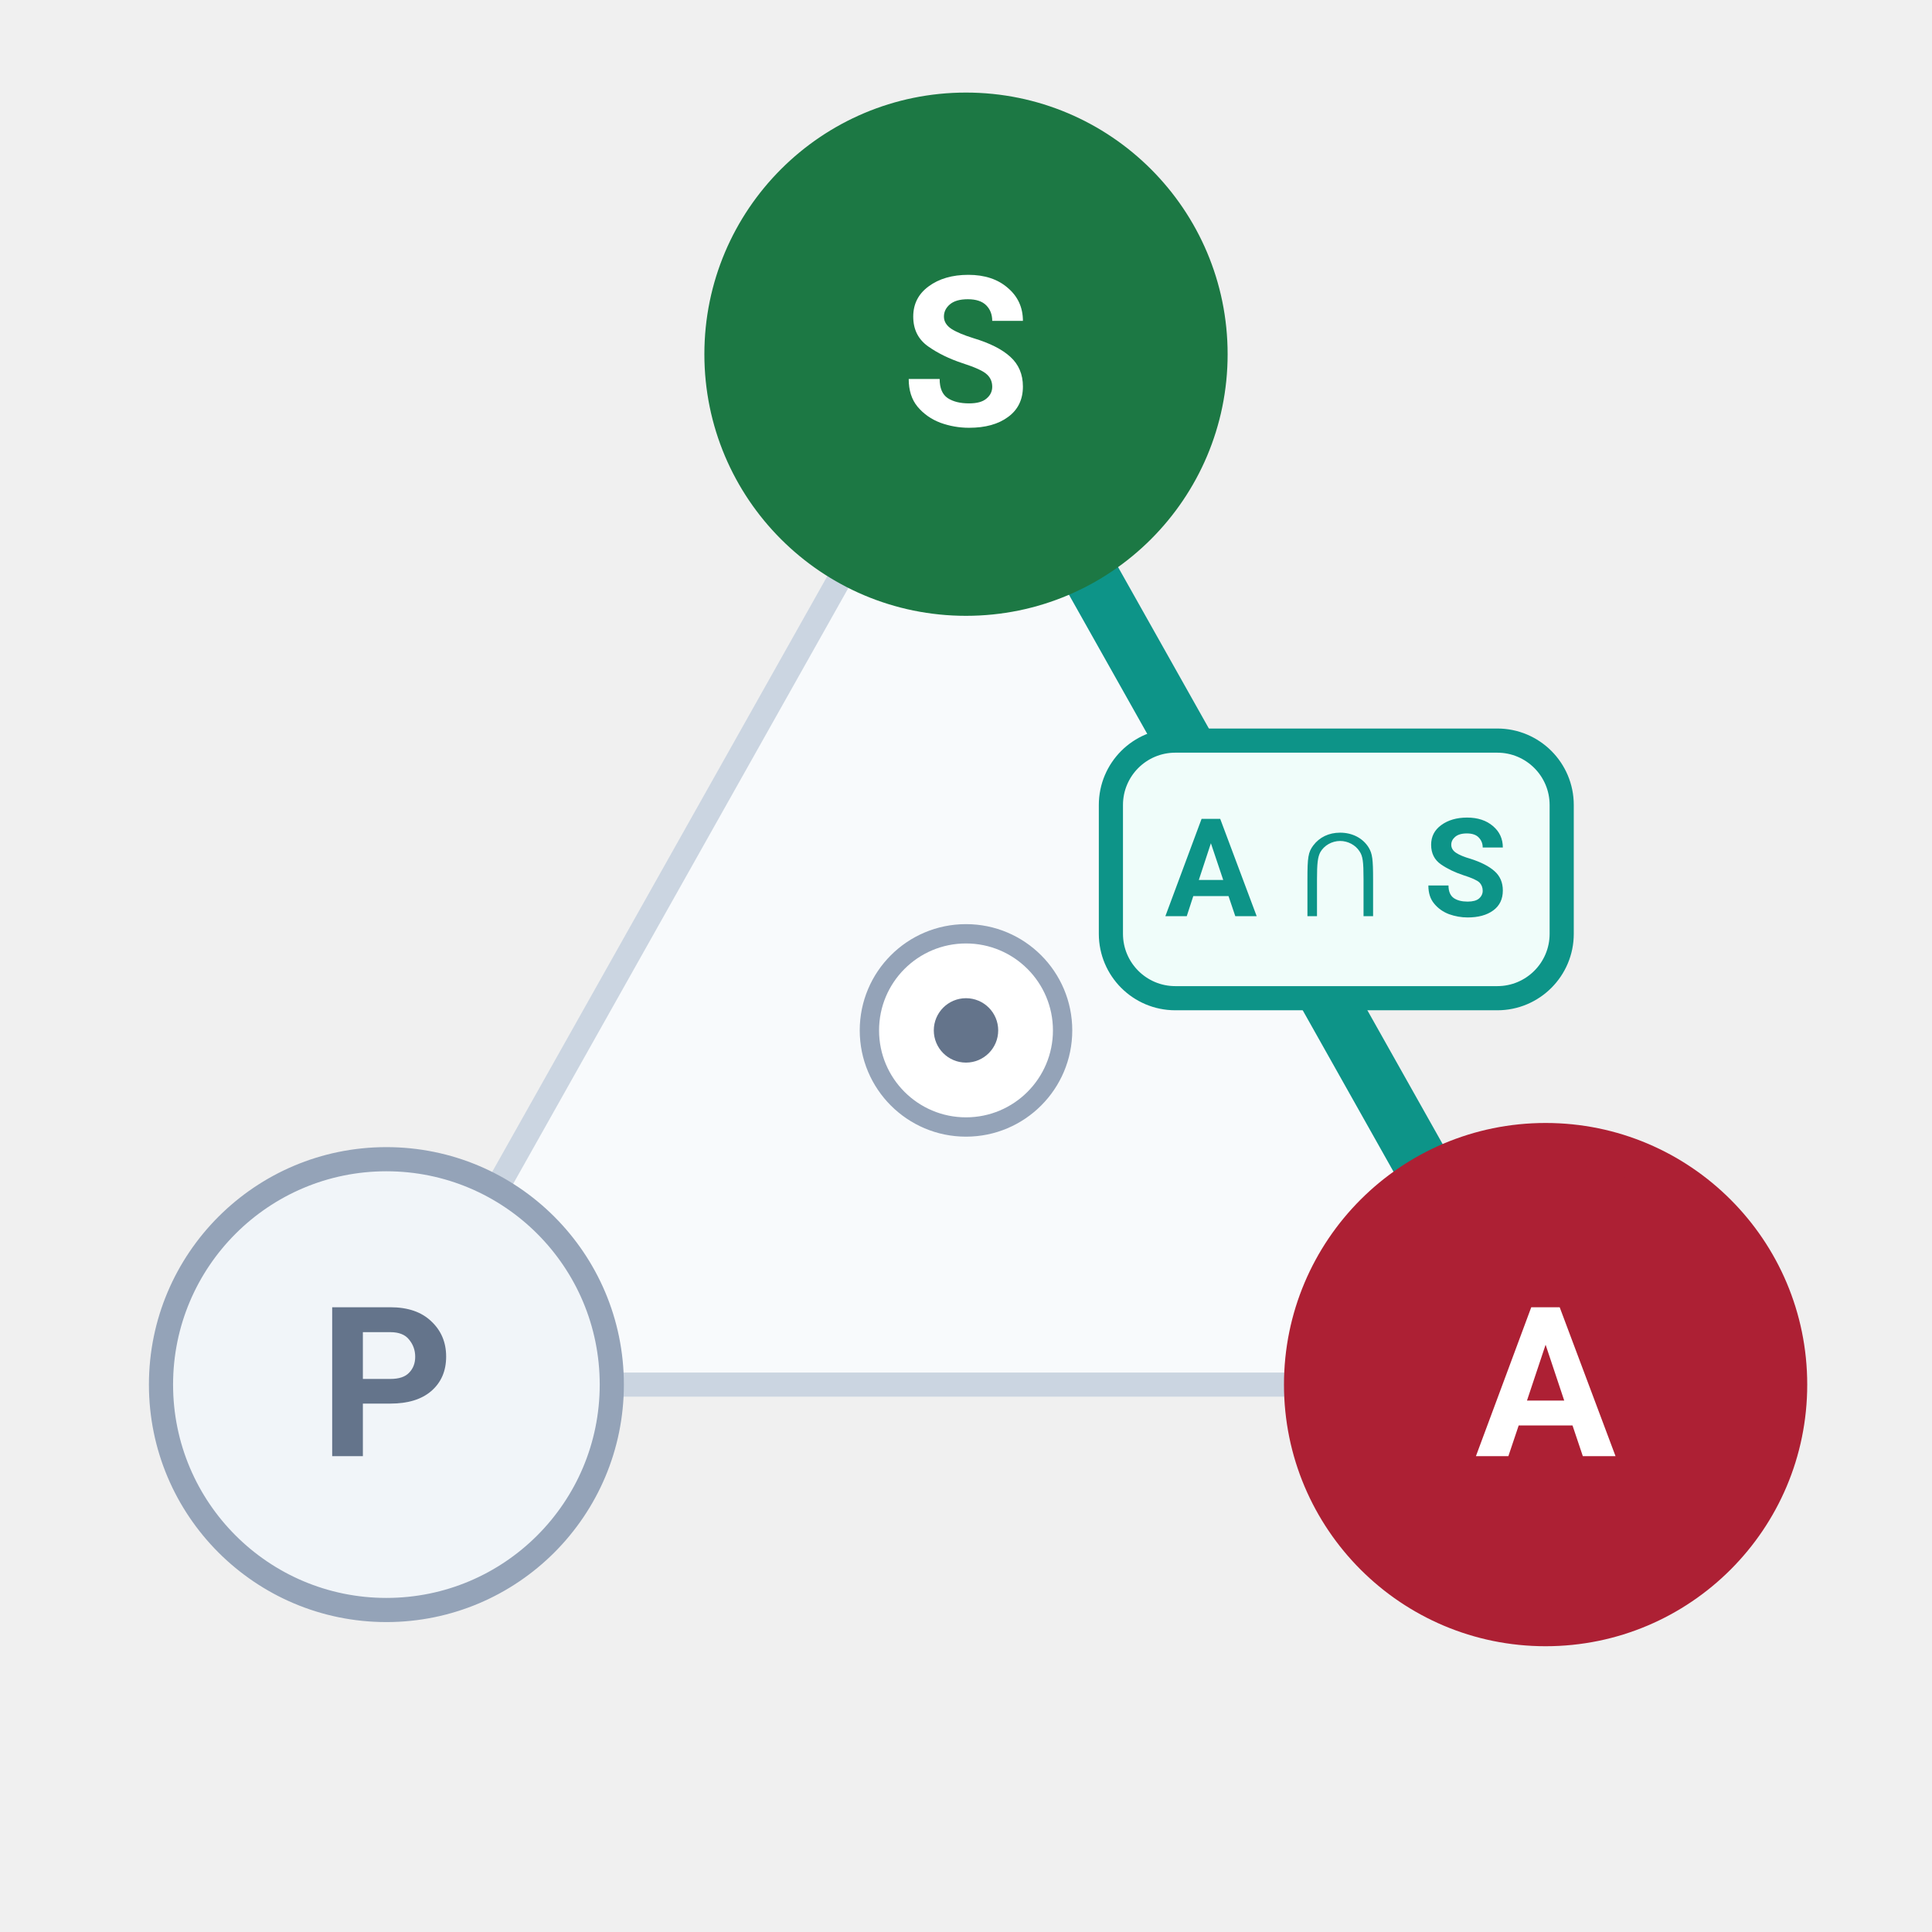
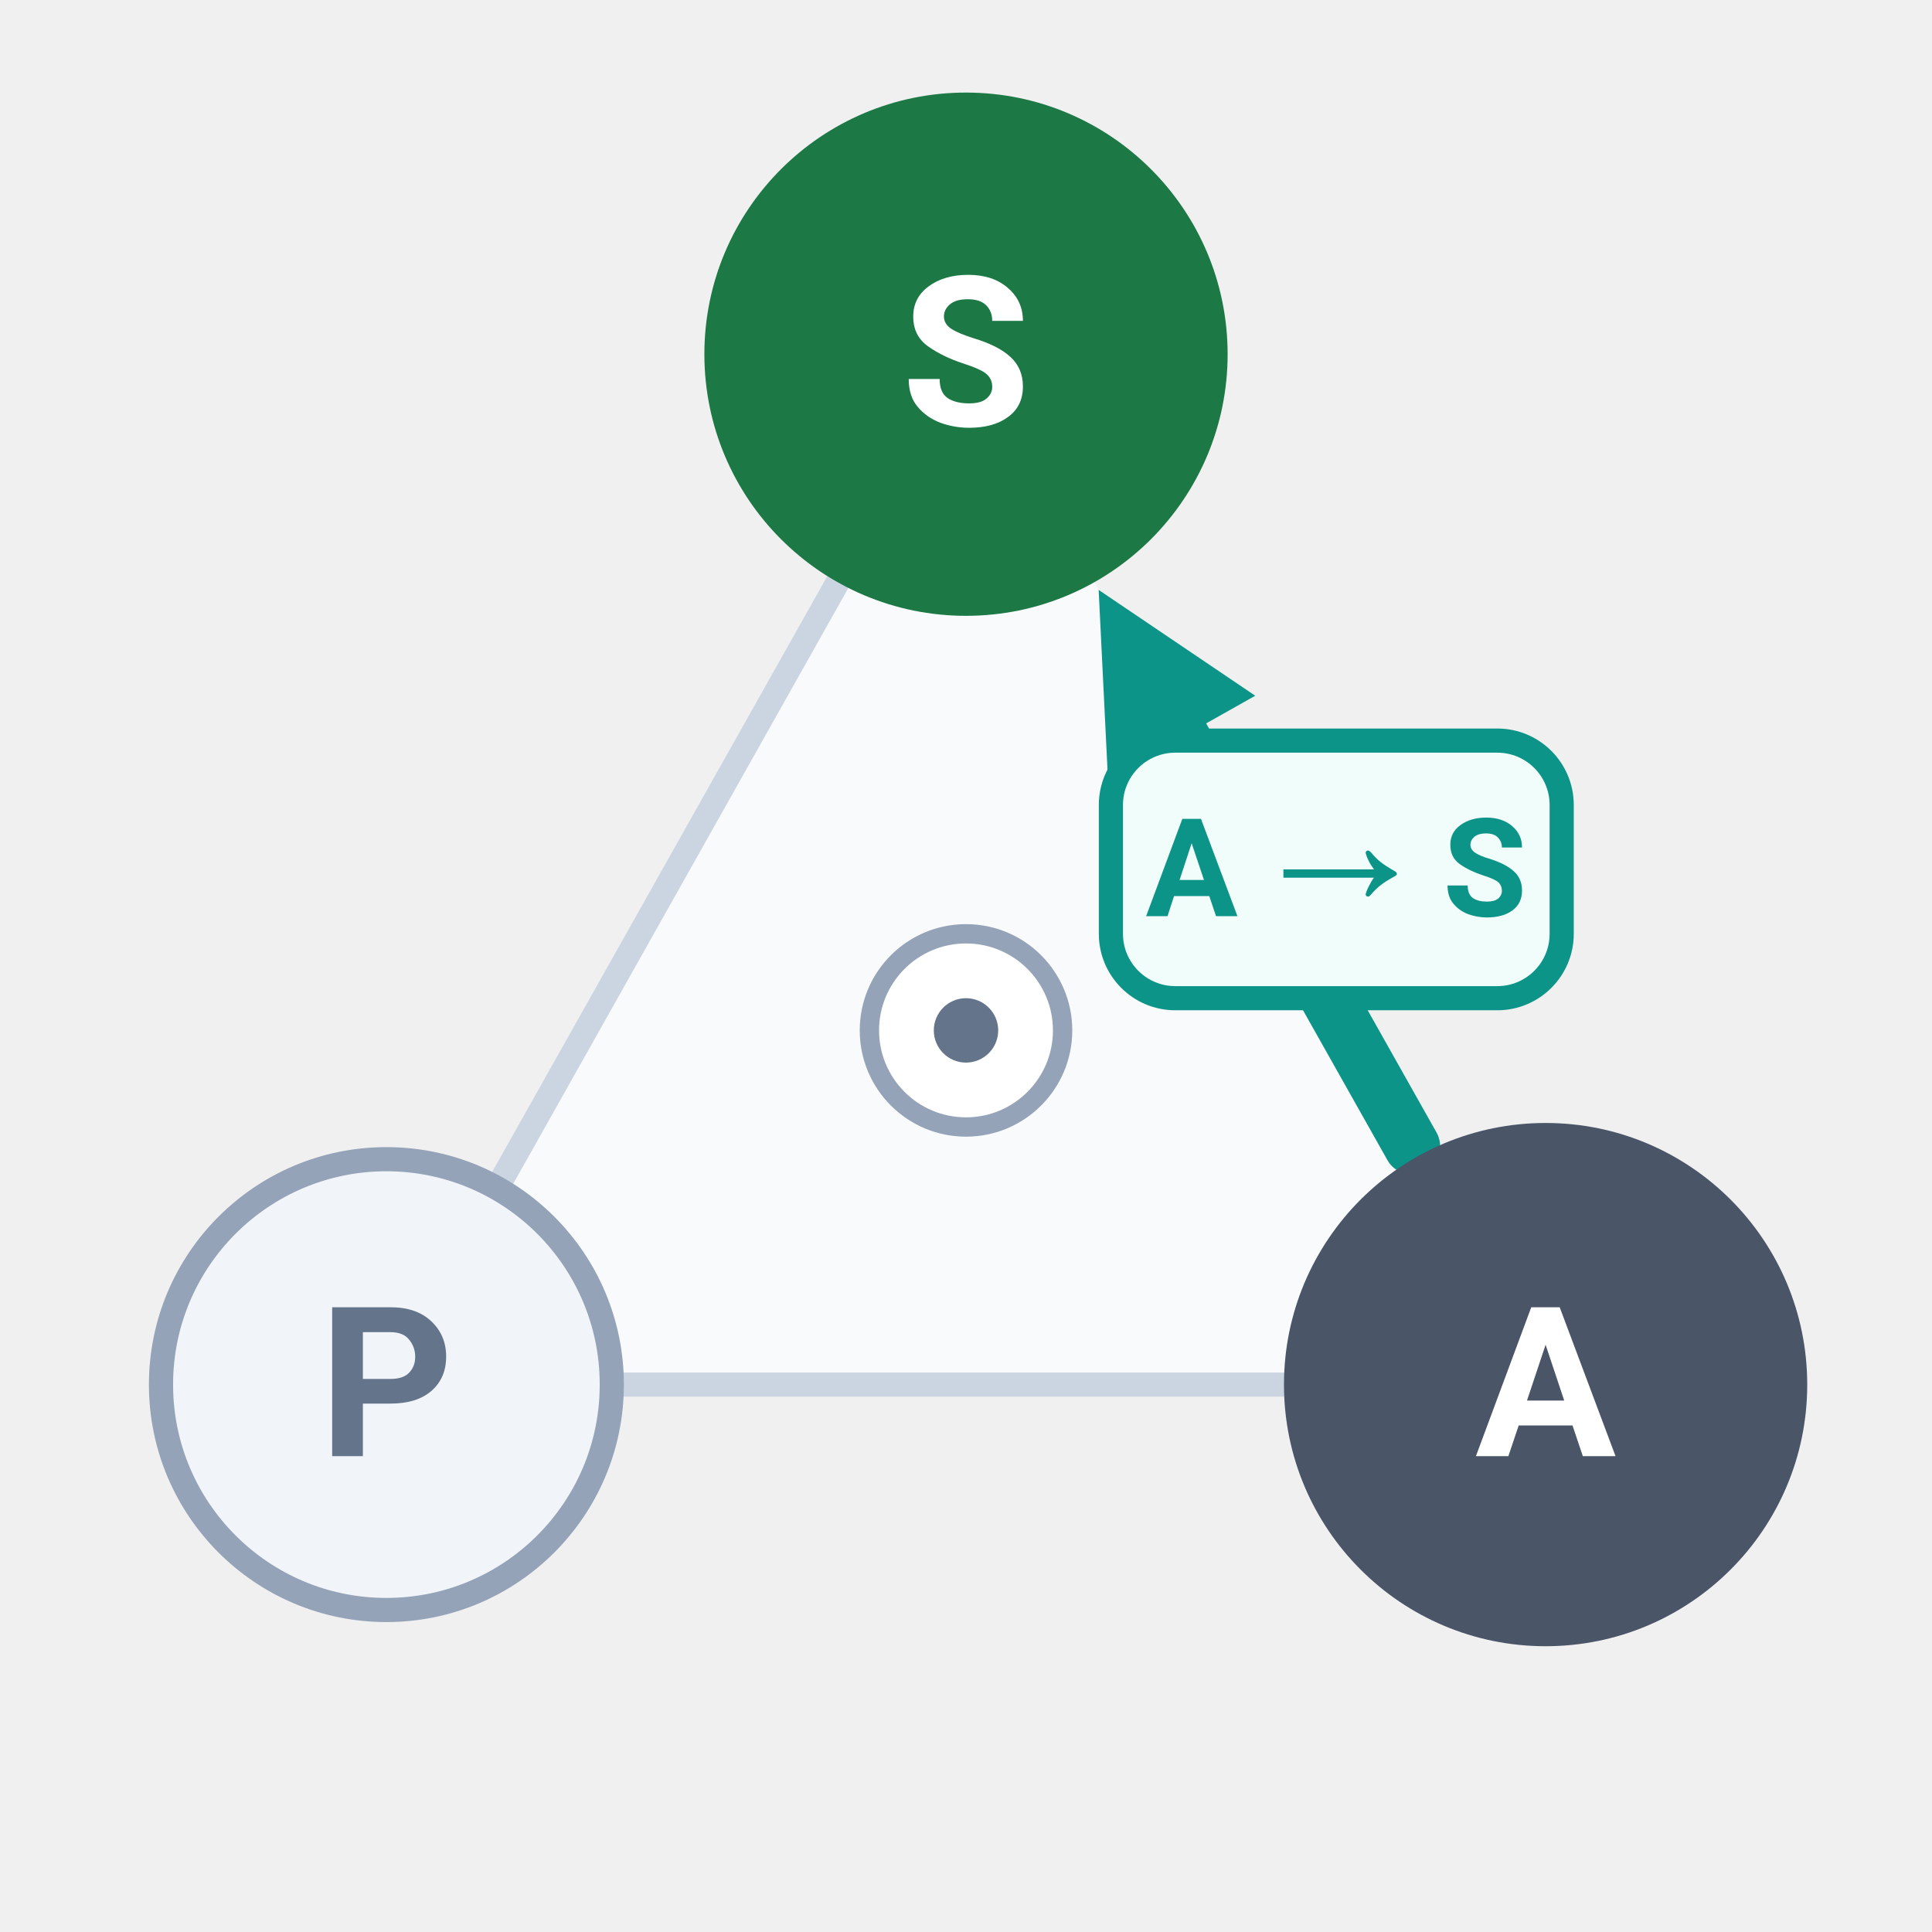
<svg xmlns="http://www.w3.org/2000/svg" viewBox="0 0 120 120" width="100%" height="100%" font-family="-apple-system, BlinkMacSystemFont, 'Segoe UI', Roboto, Helvetica, Arial, sans-serif">
  <polygon points="60.0,22.0 24.0,86.0 96.0,86.0" fill="#F8FAFC" stroke="none" />
  <line x1="60.0" y1="22.0" x2="24.0" y2="86.0" stroke="#CBD5E1" stroke-width="1.5" stroke-linecap="round" />
  <line x1="24.0" y1="86.0" x2="96.0" y2="86.0" stroke="#CBD5E1" stroke-width="1.5" stroke-linecap="round" />
-   <line x1="96.0" y1="86.0" x2="60.0" y2="22.0" stroke="#0D9488" stroke-width="3.5" stroke-linecap="round" />
+   <defs>
+     <marker id="arr-as" viewBox="0 0 10 10" refX="6" refY="5" markerWidth="3" markerHeight="3" orient="auto">
+       <path d="M 0 0 L 10 5 L 0 10 z" fill="#0D9488" />
+     </marker>
+   </defs>
+   <line x1="87.7" y1="71.2" x2="70.3" y2="40.3" stroke="#0D9488" stroke-width="3.5" stroke-linecap="round" marker-end="url(#arr-as)" />
  <circle cx="60.0" cy="64.0" r="6" fill="#FFFFFF" stroke="#94A3B8" stroke-width="1.2" />
  <circle cx="60.0" cy="64.0" r="2" fill="#64748B" />
  <circle cx="60.0" cy="22.0" r="15" fill="#1C7844" stroke="#1C7844" stroke-width="2.5" />
  <text x="60.0" y="22.0" fill="#FFFFFF" font-family="-apple-system, BlinkMacSystemFont, 'Segoe UI', Roboto, Helvetica, Arial, sans-serif" font-size="13" font-weight="bold" text-anchor="middle" dominant-baseline="central">S</text>
  <circle cx="24.0" cy="86.0" r="14" fill="#F1F5F9" stroke="#94A3B8" stroke-width="1.5" />
  <text x="24.0" y="86.0" fill="#64748B" font-family="-apple-system, BlinkMacSystemFont, 'Segoe UI', Roboto, Helvetica, Arial, sans-serif" font-size="13" font-weight="bold" text-anchor="middle" dominant-baseline="central">P</text>
-   <circle cx="96.0" cy="86.0" r="15" fill="#AD2034" stroke="#AD2034" stroke-width="2.5" />
+   <circle cx="96.0" cy="86.0" r="15" fill="#4A5568" stroke="#4A5568" stroke-width="2.5" />
  <text x="96.0" y="86.0" fill="#FFFFFF" font-family="-apple-system, BlinkMacSystemFont, 'Segoe UI', Roboto, Helvetica, Arial, sans-serif" font-size="13" font-weight="bold" text-anchor="middle" dominant-baseline="central">A</text>
  <rect x="69.0" y="46.0" width="28" height="16" rx="4" fill="#F0FDFA" stroke="#0D9488" stroke-width="1.5" />
-   <text x="83.0" y="54.0" fill="#0D9488" font-family="-apple-system, BlinkMacSystemFont, 'Segoe UI', Roboto, Helvetica, Arial, sans-serif" font-size="8.5" font-weight="bold" text-anchor="middle" dominant-baseline="central">A ∩ S</text>
+   <text x="83.0" y="54.0" fill="#0D9488" font-family="-apple-system, BlinkMacSystemFont, 'Segoe UI', Roboto, Helvetica, Arial, sans-serif" font-size="8.5" font-weight="bold" text-anchor="middle" dominant-baseline="central">A → S</text>
</svg>
